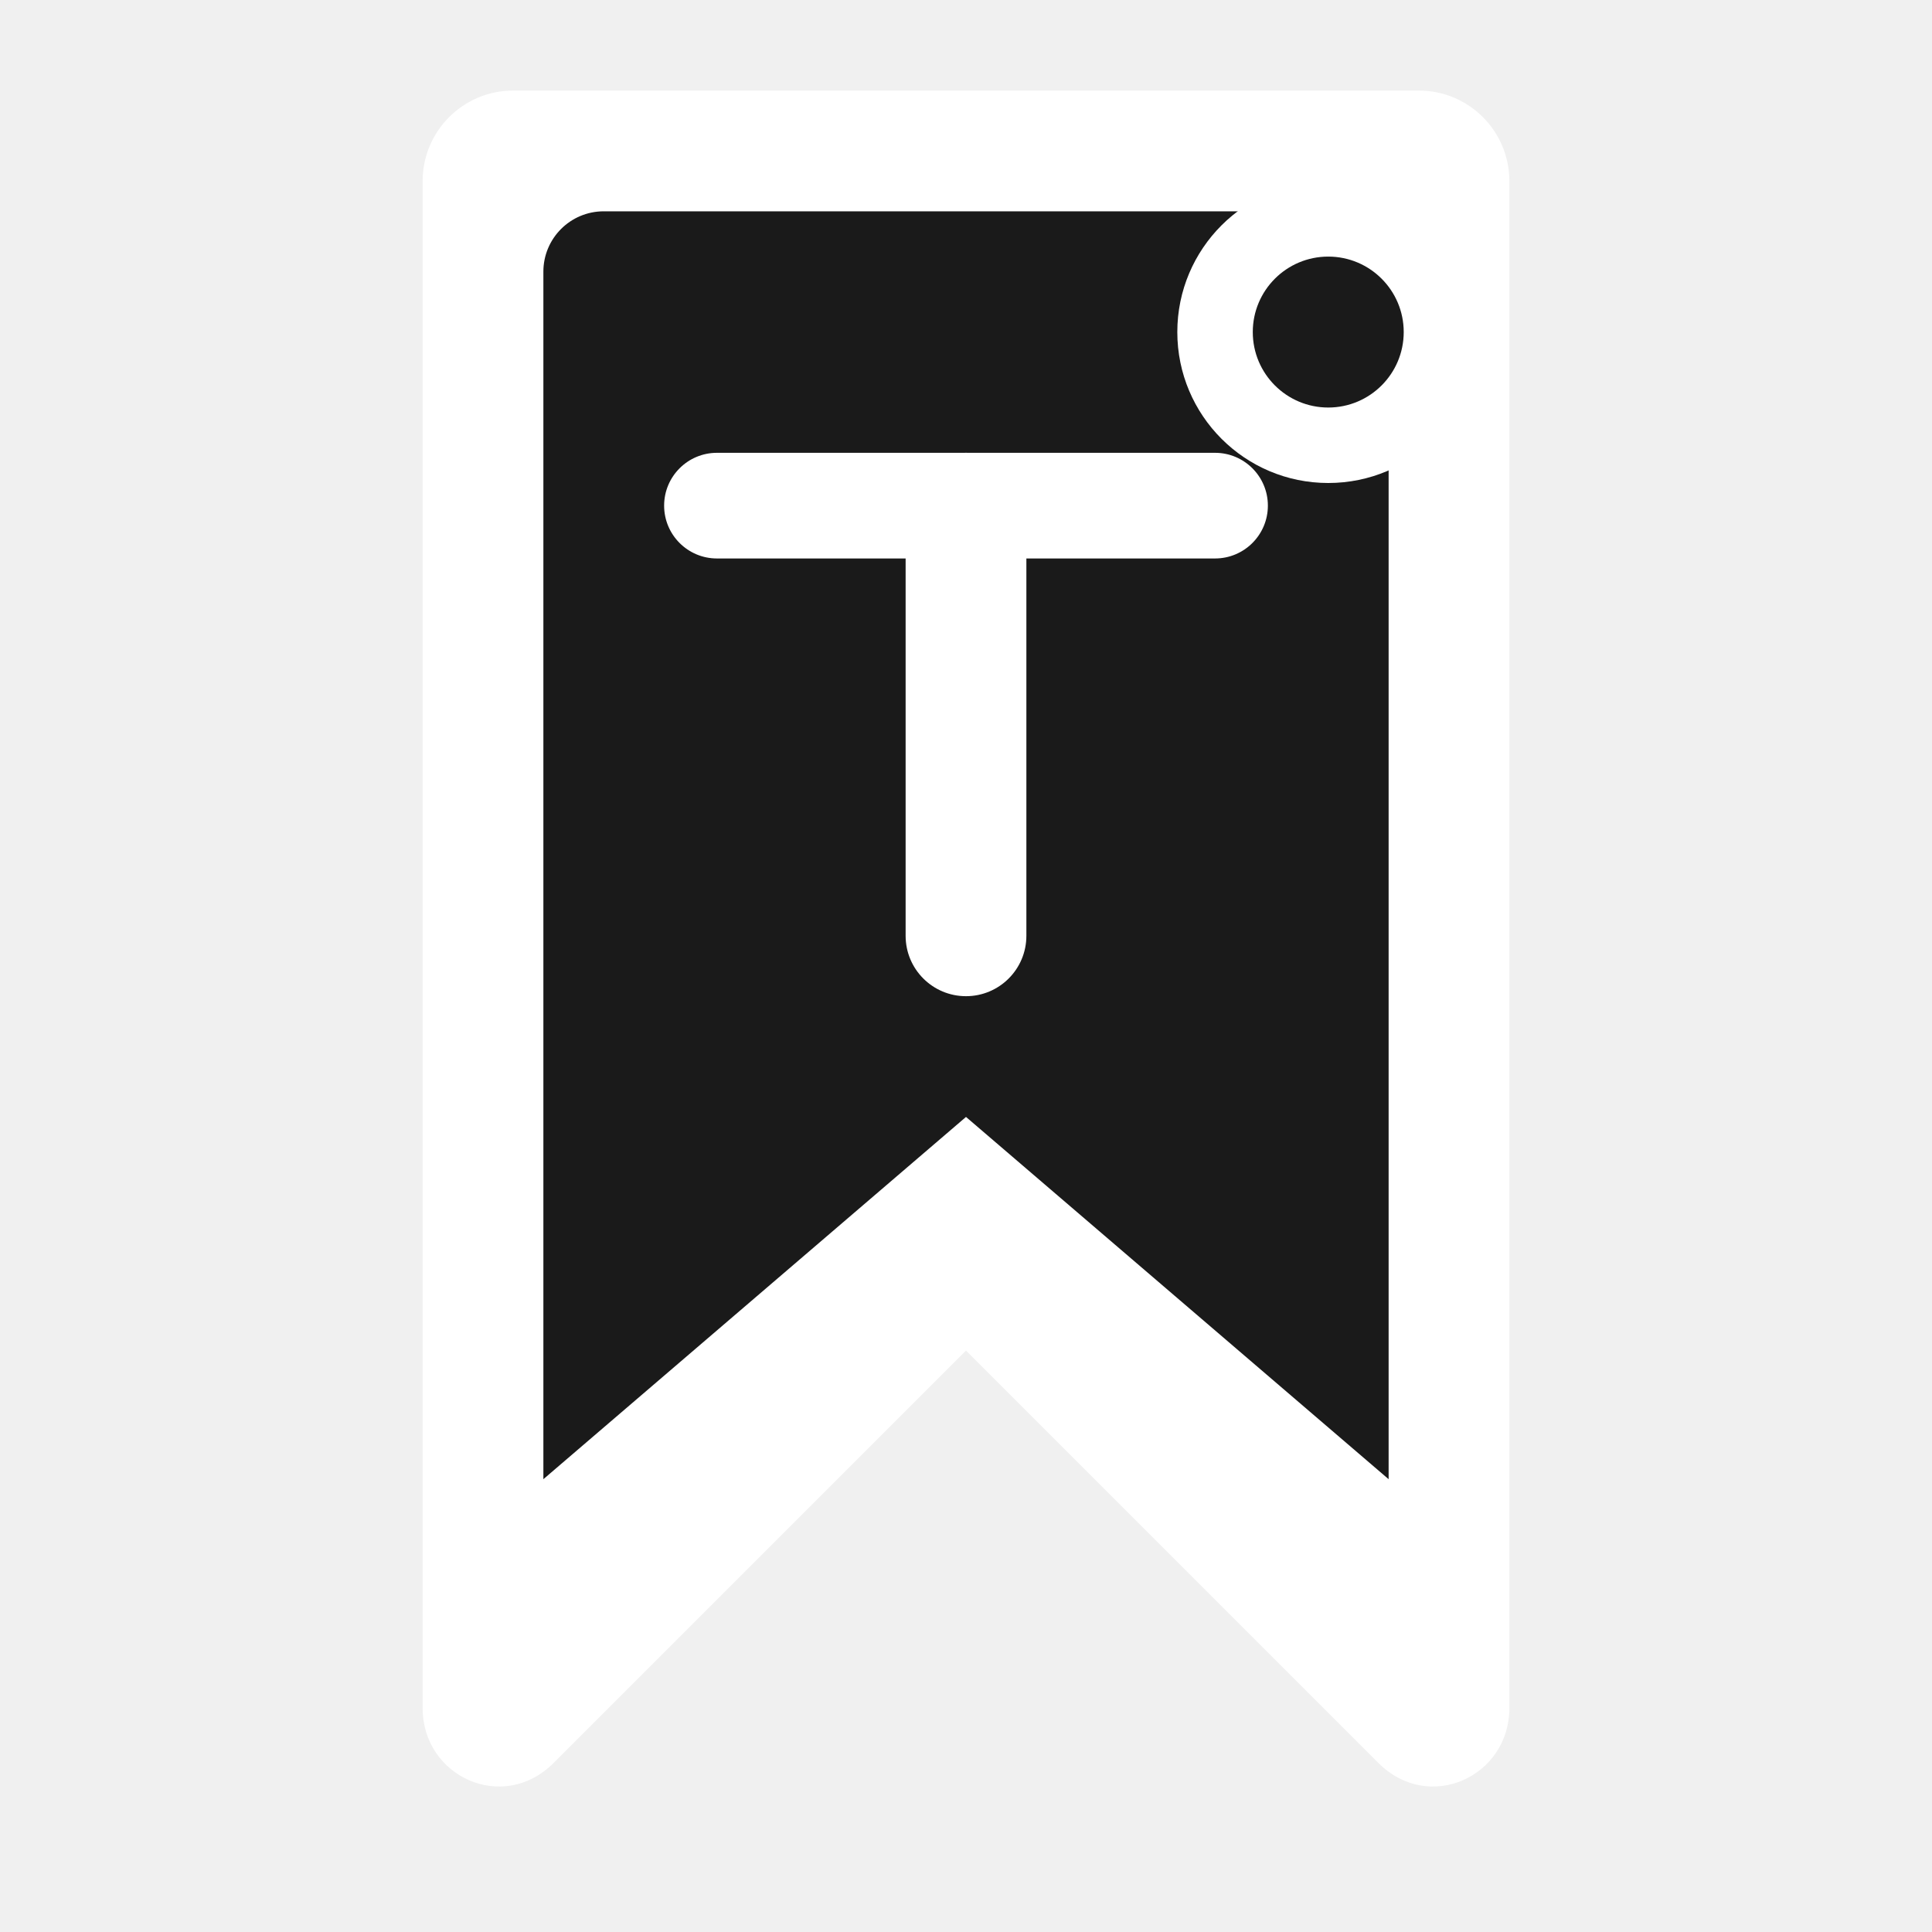
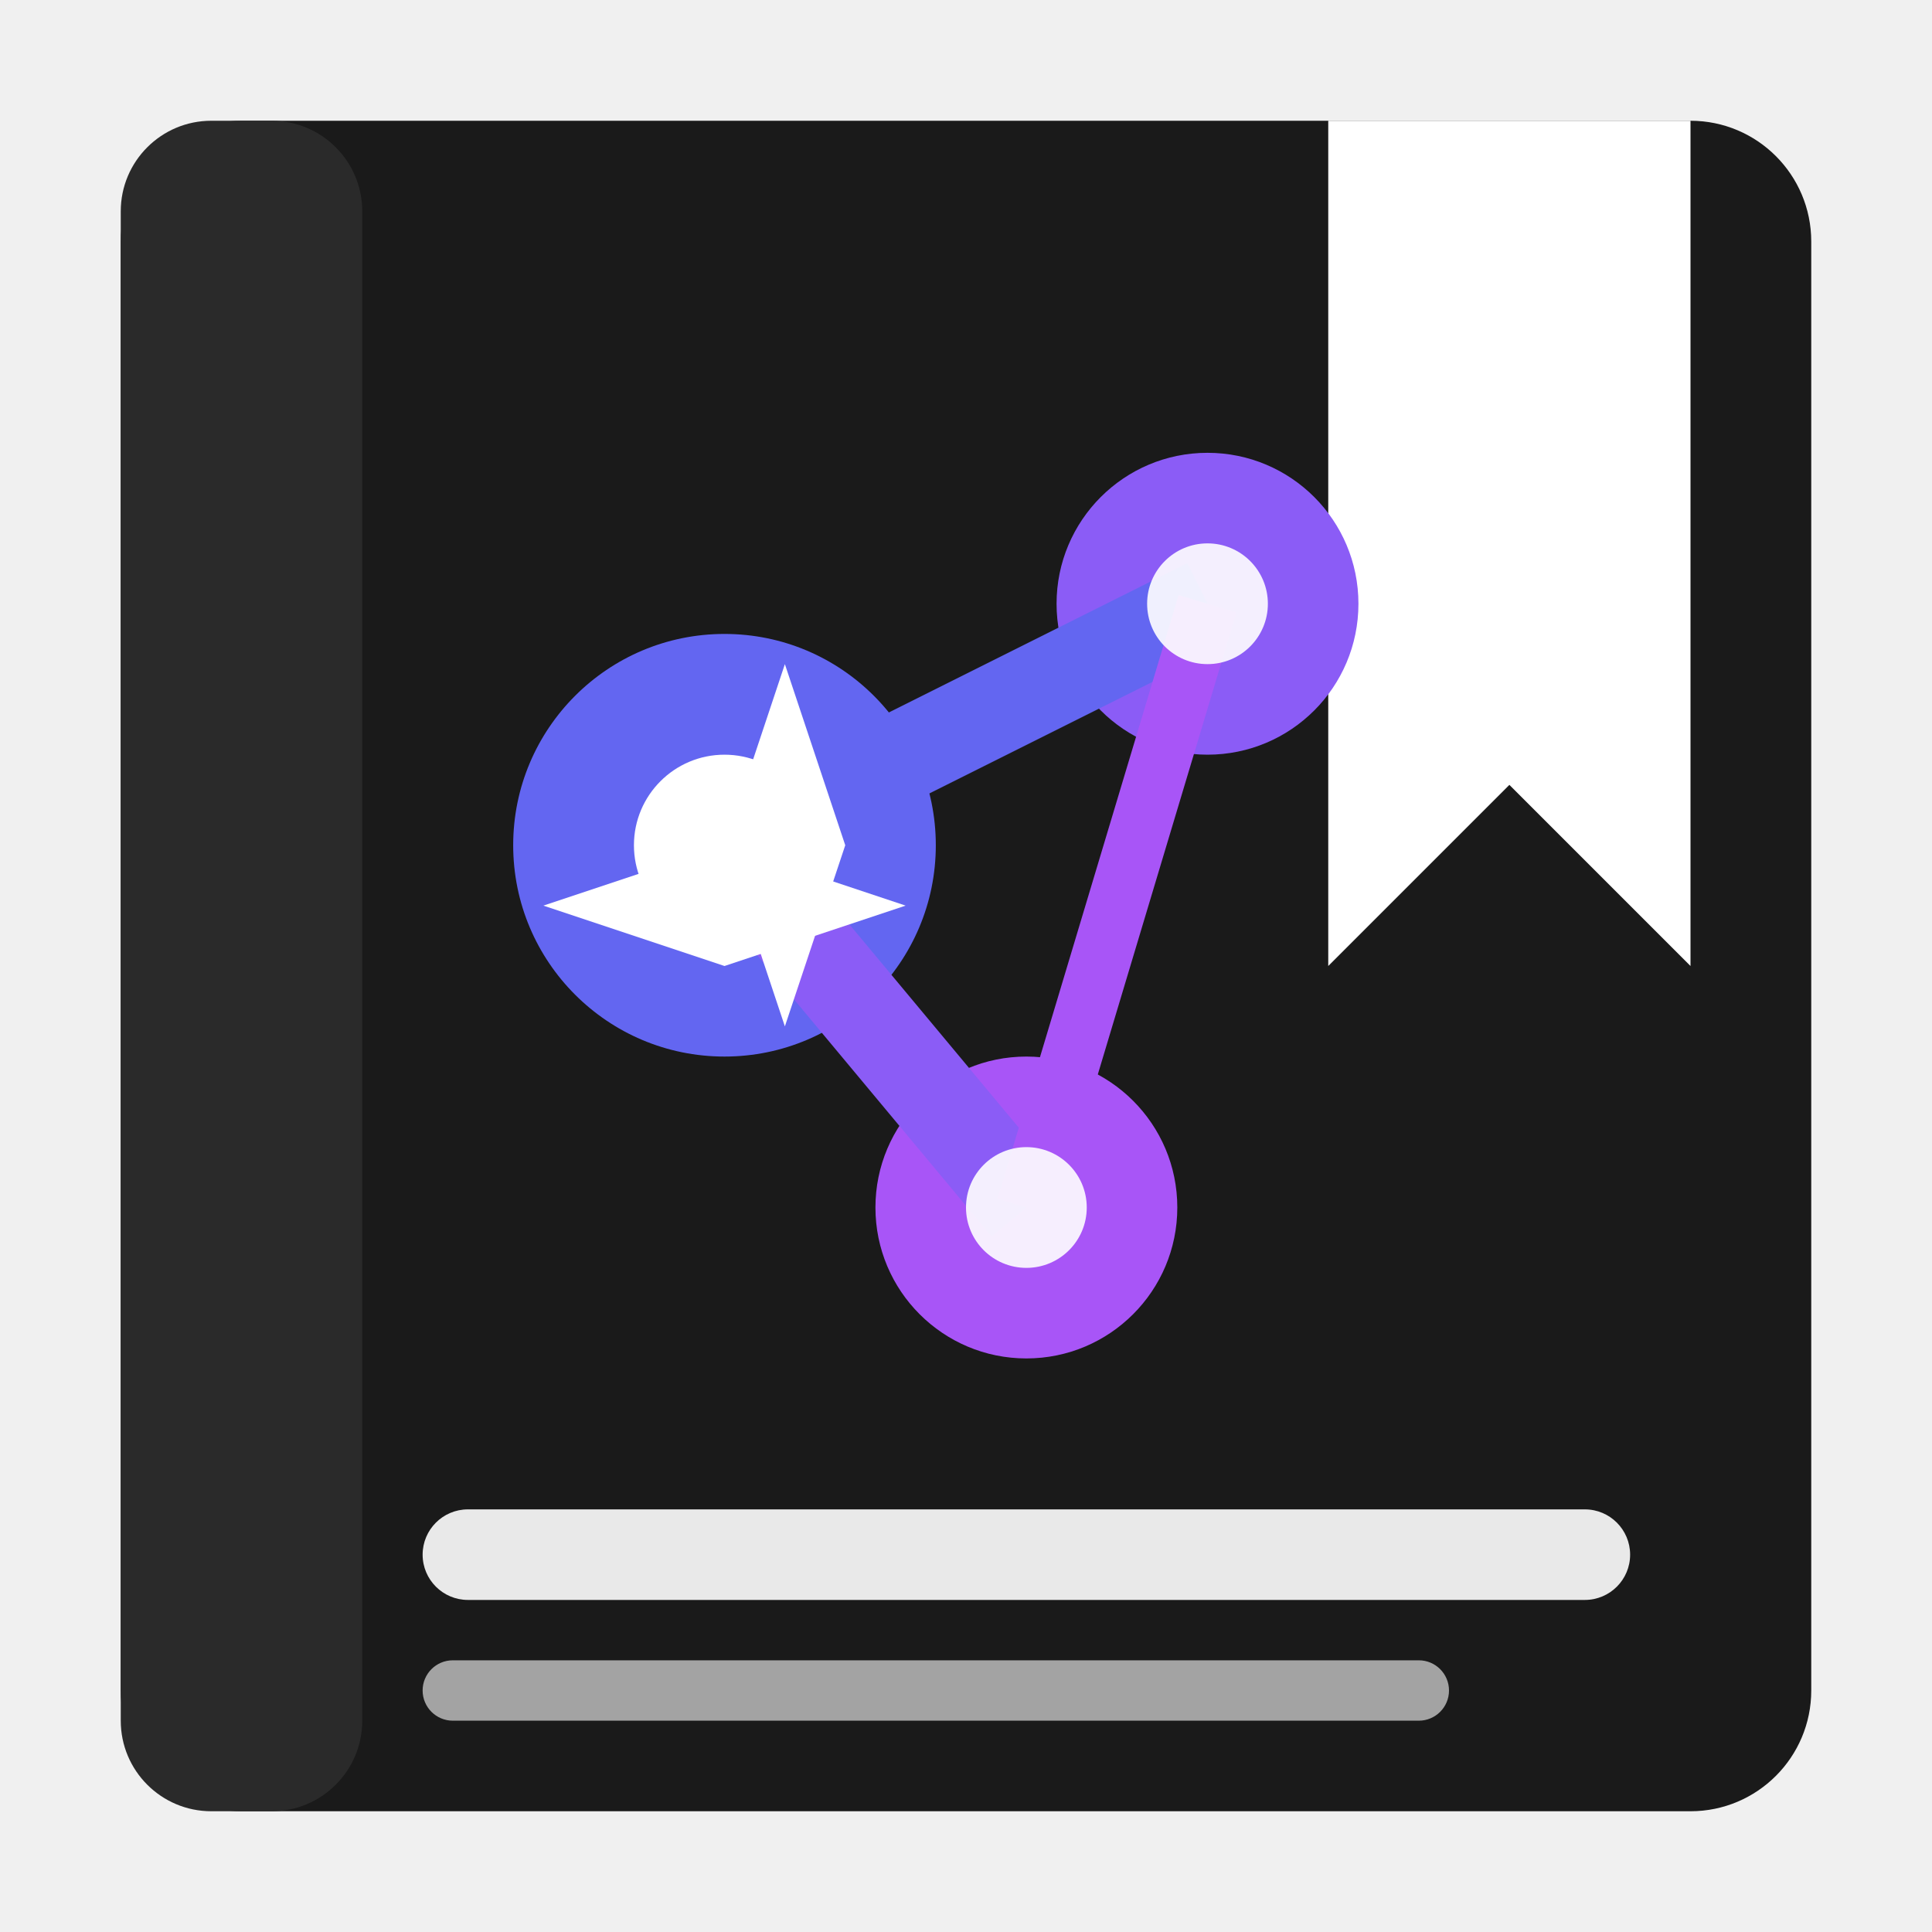
<svg xmlns="http://www.w3.org/2000/svg" viewBox="0 0 64 64" fill="none">
-   <path d="M14 6C14 4.343 15.343 3 17 3H47C48.657 3 50 4.343 50 6V56.586C50 58.846 47.346 60.086 45.657 58.397L32 44.74L18.343 58.397C16.654 60.086 14 58.846 14 56.586V6Z" fill="white" />
-   <path d="M18 9C18 7.895 18.895 7 20 7H44C45.105 7 46 7.895 46 9V49L32 37L18 49V9Z" fill="#1a1a1a" />
-   <rect x="22" y="15" width="20" height="3.5" rx="1.75" fill="white" />
-   <rect x="30" y="15" width="4" height="18" rx="2" fill="white" />
-   <circle cx="44" cy="11" r="5" fill="white" />
-   <circle cx="44" cy="11" r="2.5" fill="#1a1a1a" />
+   <rect x="4" y="4" width="56" height="56" rx="4" fill="#1a1a1a" />
+   <rect x="4" y="4" width="8" height="56" rx="3" fill="#2a2a2a" />
+   <path d="M44 4V32L50 26L56 32V4" fill="white" />
+   <rect x="14" y="50" width="40" height="3" rx="1.5" fill="white" opacity="0.9" />
+   <rect x="14" y="55" width="34" height="2" rx="1" fill="white" opacity="0.6" />
+   <circle cx="24" cy="28" r="7" fill="#6366F1" />
+   <circle cx="40" cy="20" r="5" fill="#8B5CF6" />
+   <circle cx="34" cy="40" r="5" fill="#A855F7" />
+   <line x1="24" y1="28" x2="40" y2="20" stroke="#6366F1" stroke-width="3" />
+   <line x1="24" y1="28" x2="34" y2="40" stroke="#8B5CF6" stroke-width="3" />
+   <line x1="40" y1="20" x2="34" y2="40" stroke="#A855F7" stroke-width="2" />
+   <path d="M24 28L26 22L28 28L26 34Z" fill="white" />
+   <path d="M24 28L18 30L24 32L30 30Z" fill="white" />
+   <circle cx="24" cy="28" r="3" fill="white" />
+   <circle cx="40" cy="20" r="2" fill="white" opacity="0.9" />
+   <circle cx="34" cy="40" r="2" fill="white" opacity="0.9" />
</svg>
